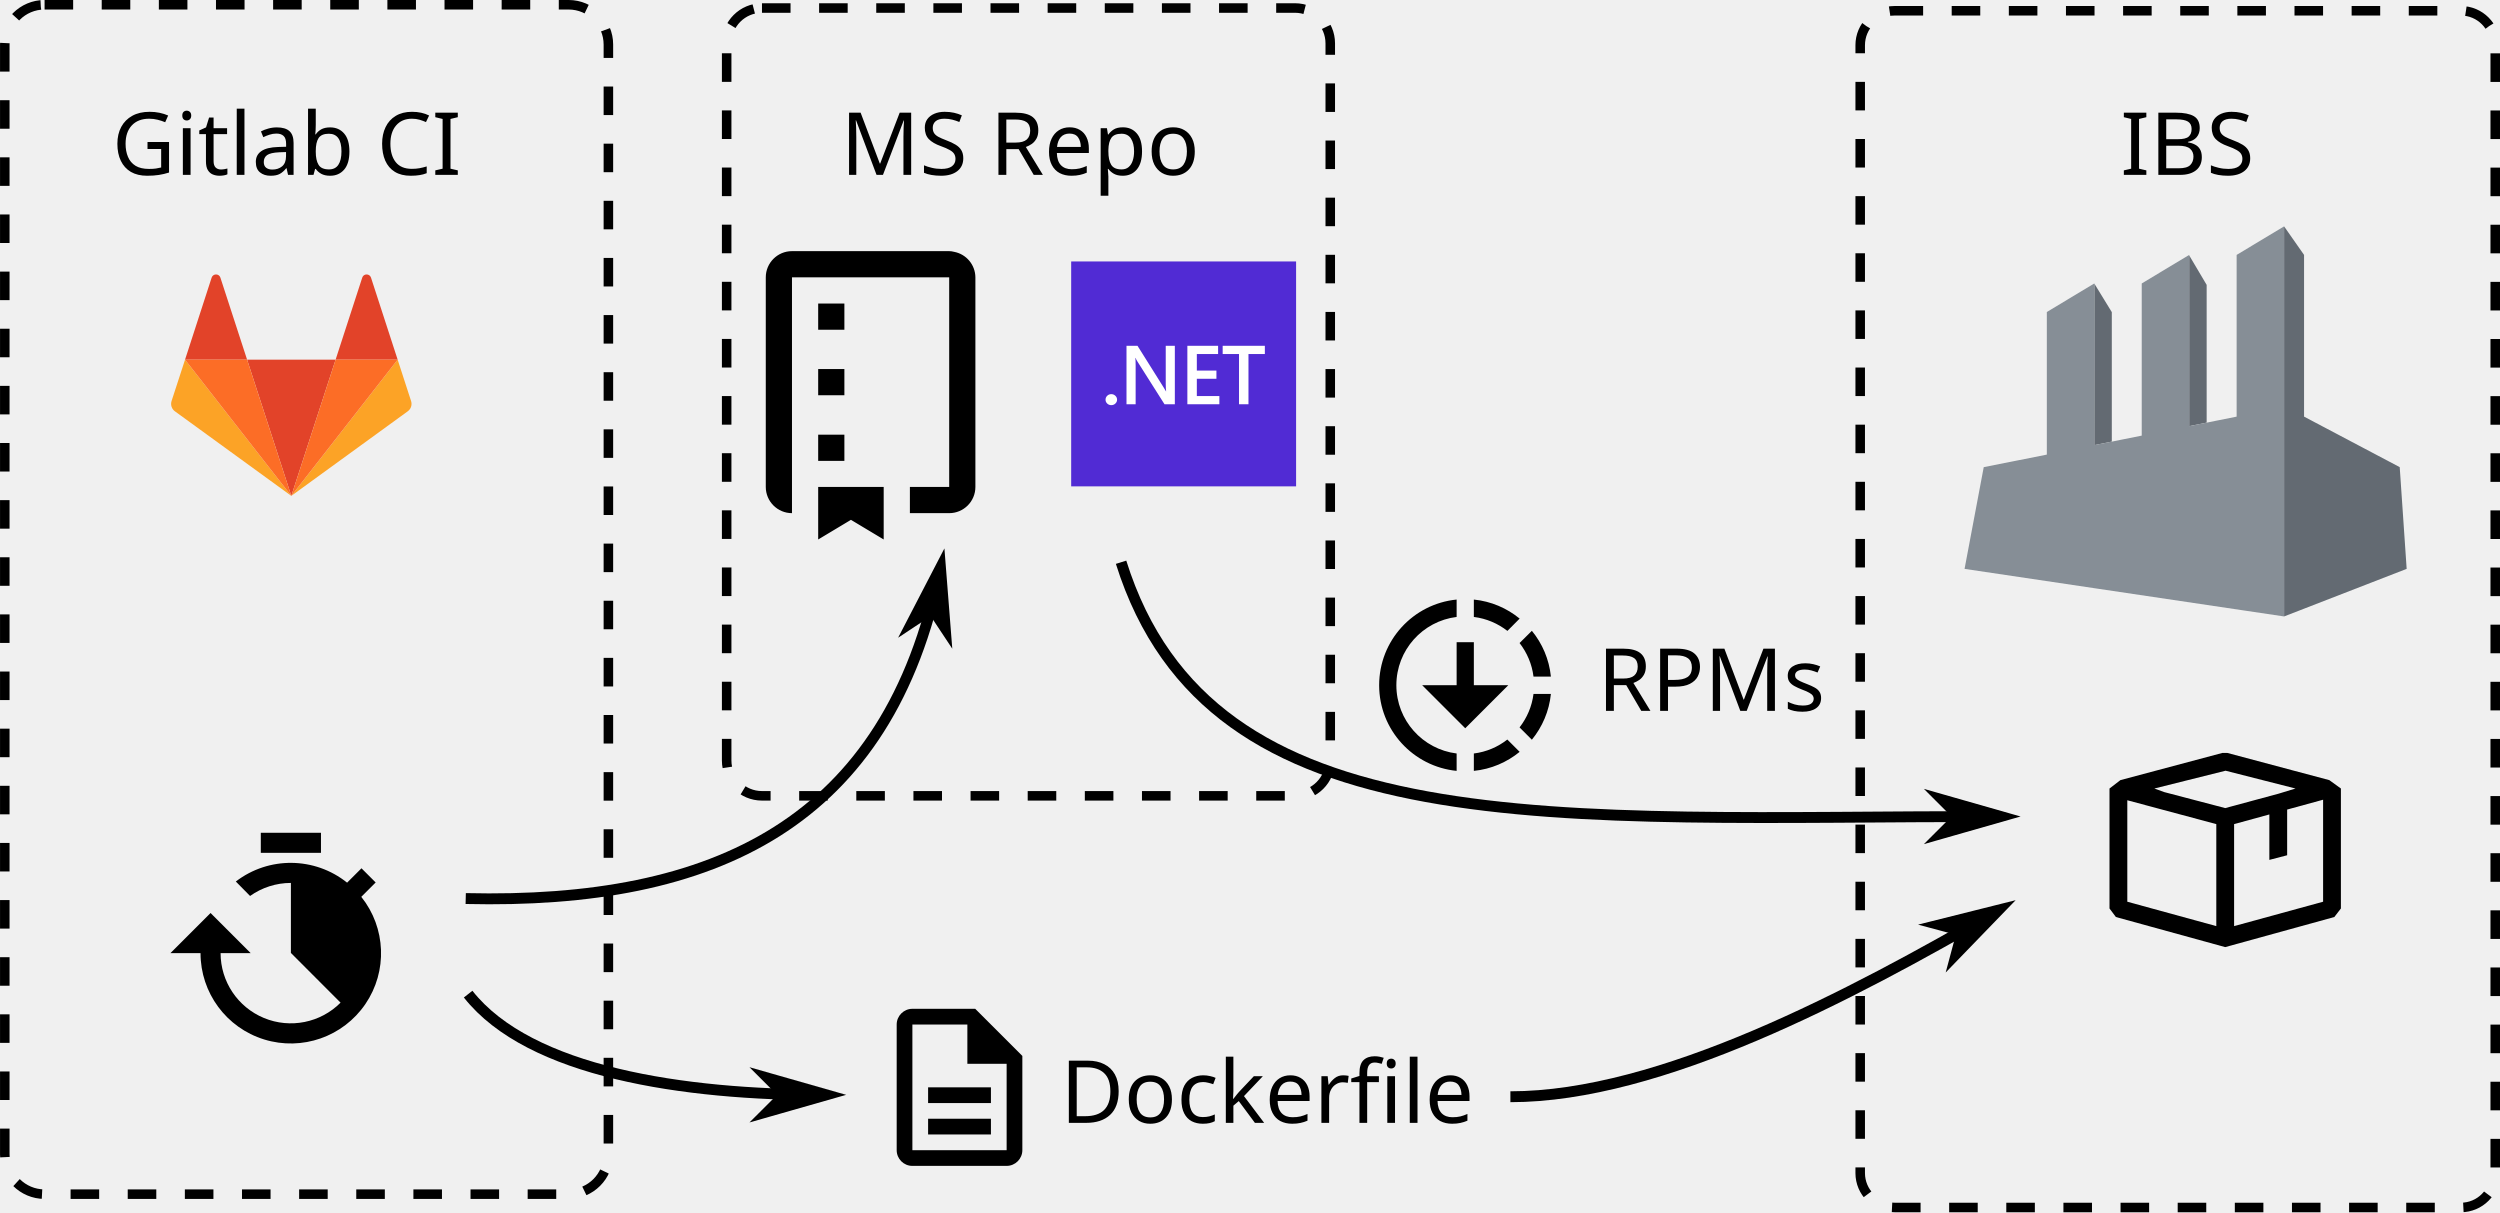
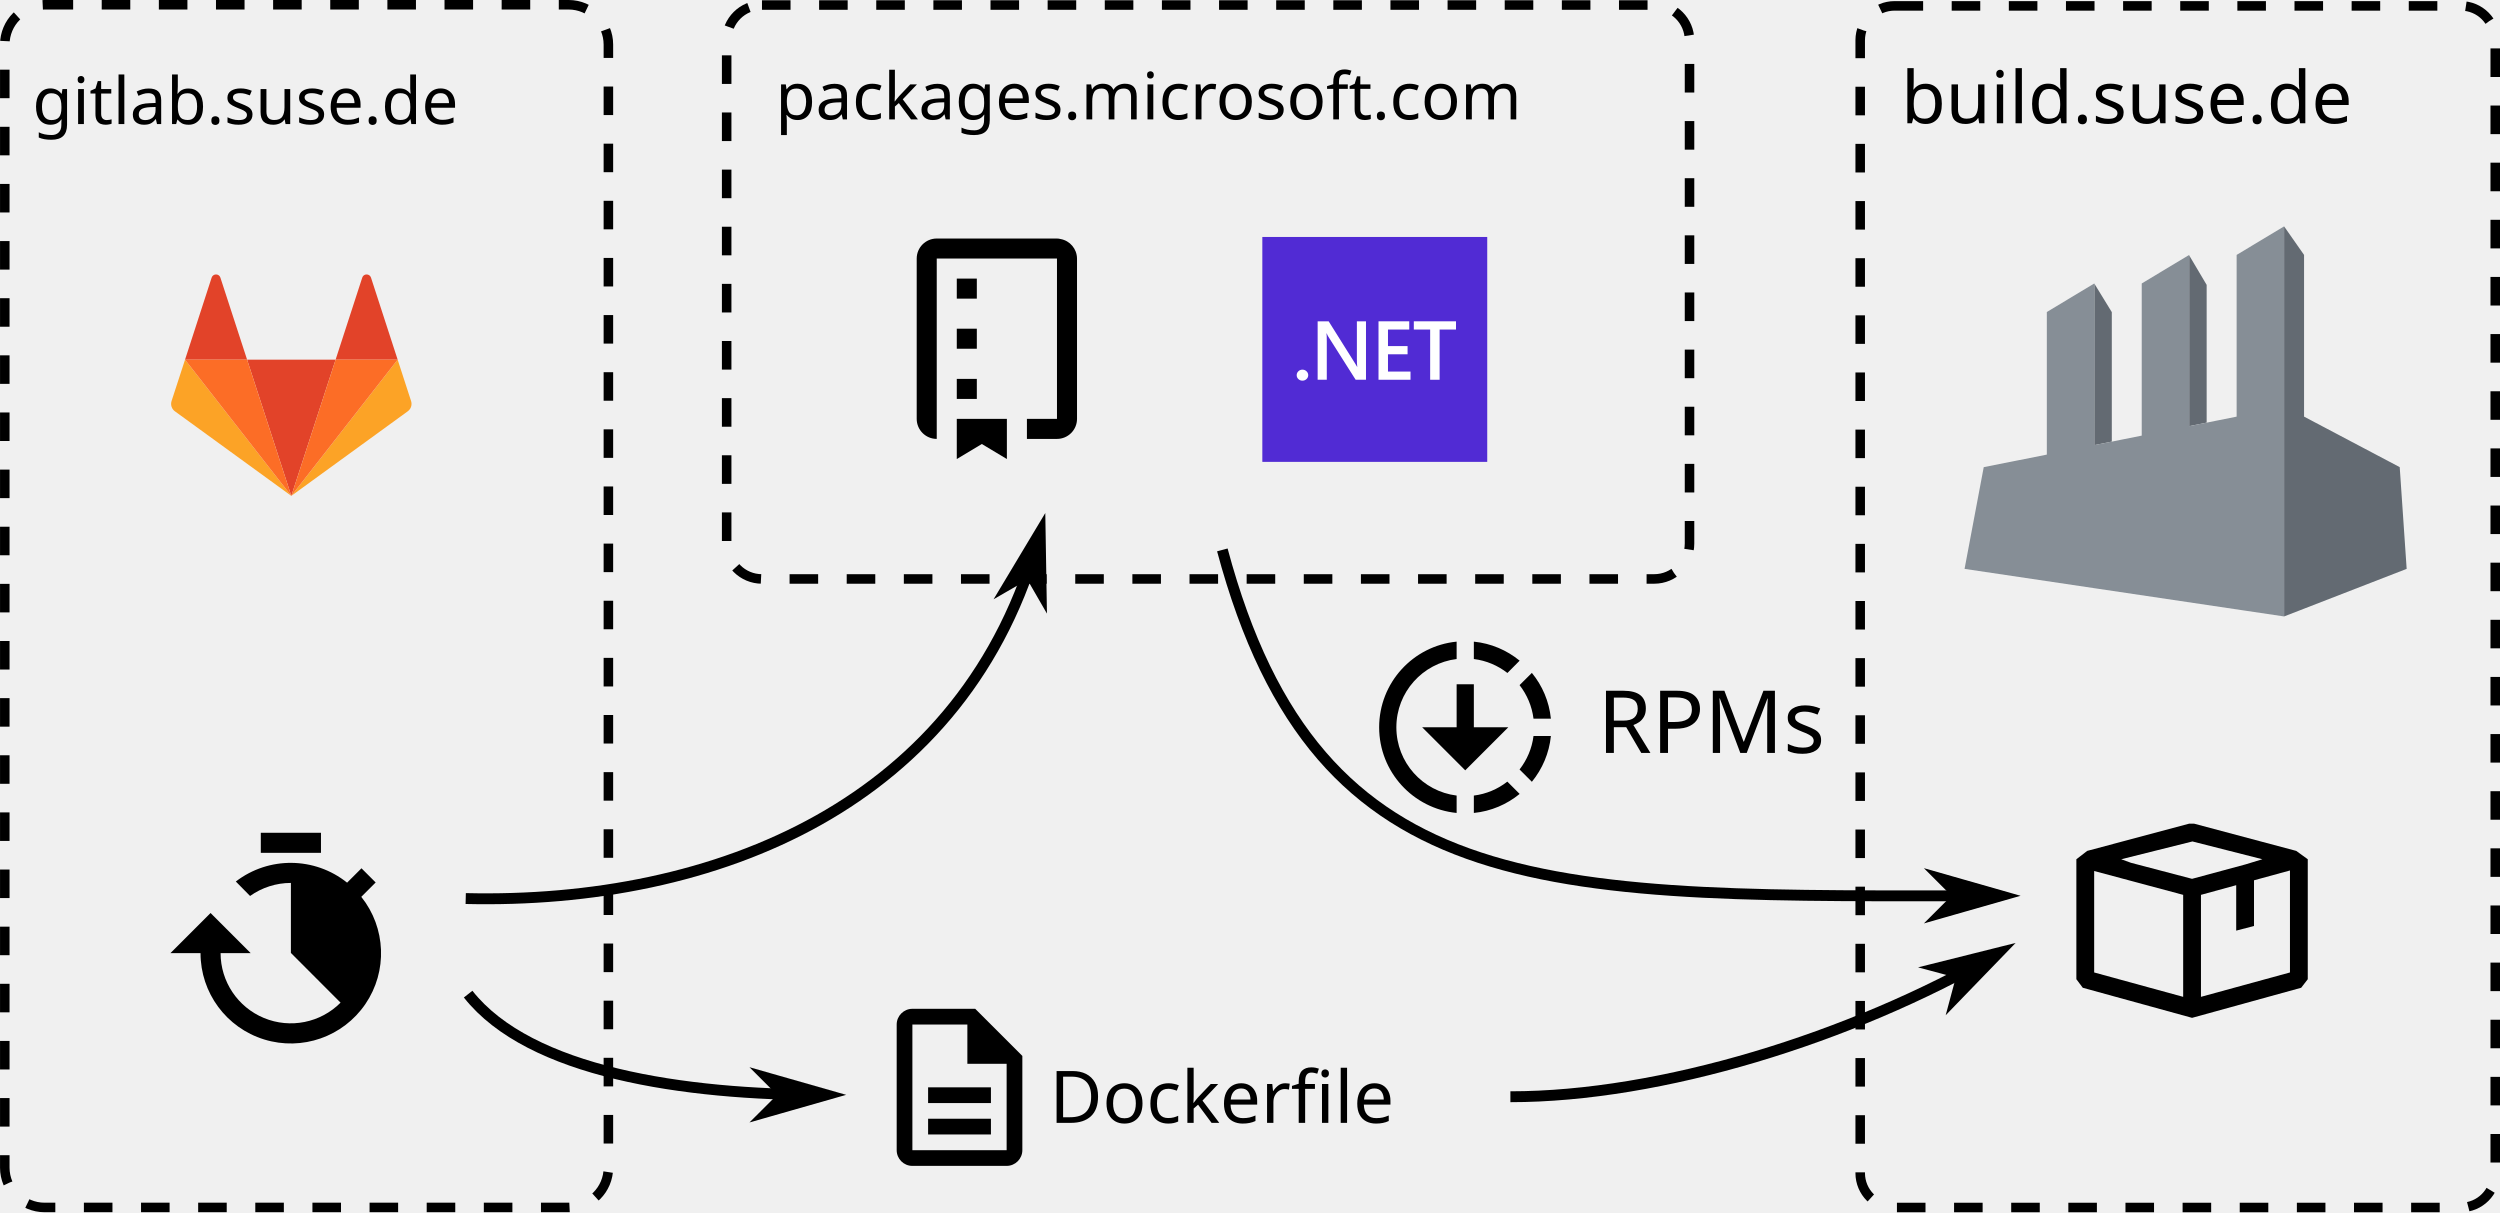
<svg xmlns="http://www.w3.org/2000/svg" width="1837.701" height="891.094" viewBox="0 0 486.225 235.769" version="1.1" id="svg5">
  <defs id="defs2">
    <marker style="overflow:visible" id="Arrow1Mend" refX="0" refY="0" orient="auto">
      <path transform="matrix(-0.4,0,0,-0.4,-4,0)" style="fill:context-stroke;fill-rule:evenodd;stroke:context-stroke;stroke-width:1pt" d="M 0,0 5,-5 -12.5,0 5,5 Z" id="path1406" />
    </marker>
    <marker style="overflow:visible" id="Arrow1Lstart" refX="0" refY="0" orient="auto">
      <path transform="matrix(0.8,0,0,0.8,10,0)" style="fill:context-stroke;fill-rule:evenodd;stroke:context-stroke;stroke-width:1pt" d="M 0,0 5,-5 -12.5,0 5,5 Z" id="path1397" />
    </marker>
    <marker style="overflow:visible" id="Arrow1Mend-2" refX="0" refY="0" orient="auto">
      <path transform="matrix(-0.4,0,0,-0.4,-4,0)" style="fill:context-stroke;fill-rule:evenodd;stroke:context-stroke;stroke-width:1pt" d="M 0,0 5,-5 -12.5,0 5,5 Z" id="path1406-9" />
    </marker>
    <marker style="overflow:visible" id="Arrow1Mend-9" refX="0" refY="0" orient="auto">
      <path transform="matrix(-0.4,0,0,-0.4,-4,0)" style="fill:context-stroke;fill-rule:evenodd;stroke:context-stroke;stroke-width:1pt" d="M 0,0 5,-5 -12.5,0 5,5 Z" id="path1406-3" />
    </marker>
    <marker style="overflow:visible" id="Arrow1Mend-26" refX="0" refY="0" orient="auto">
      <path transform="matrix(-0.4,0,0,-0.4,-4,0)" style="fill:context-stroke;fill-rule:evenodd;stroke:context-stroke;stroke-width:1pt" d="M 0,0 5,-5 -12.5,0 5,5 Z" id="path1406-1" />
    </marker>
  </defs>
  <g id="layer1" transform="translate(-17.72933,-31.08335)">
-     <g style="fill:none" id="g845" transform="matrix(0.09592475,0,0,0.09592475,226.0639,81.93405)">
+     <g style="fill:none" id="g845" transform="matrix(0.09592475,0,0,0.09592475,263.2402,77.17154)">
      <rect width="456" height="456" fill="#512bd4" id="rect824" x="0" y="0" />
      <path d="m 81.274,291.333 c -3.224,0 -5.965,-1.074 -8.222,-3.223 -2.257,-2.204 -3.385,-4.821 -3.385,-7.851 0,-3.086 1.129,-5.73 3.385,-7.934 2.257,-2.204 4.998,-3.306 8.222,-3.306 3.278,0 6.045,1.102 8.303,3.306 2.311,2.204 3.466,4.848 3.466,7.934 0,3.03 -1.155,5.647 -3.466,7.851 -2.257,2.149 -5.024,3.223 -8.303,3.223 z" fill="#ffffff" id="path826" />
      <path d="m 210.167,289.515 h -20.958 l -55.215,-87.109 c -1.397,-2.204 -2.553,-4.491 -3.466,-6.86 h -0.484 c 0.43,2.535 0.645,7.962 0.645,16.281 v 77.688 h -18.54 V 171 h 22.328 l 53.362,85.043 c 2.257,3.527 3.708,5.951 4.353,7.273 h 0.322 c -0.537,-3.14 -0.806,-8.457 -0.806,-15.951 V 171 h 18.459 z" fill="#ffffff" id="path828" />
      <path d="M 300.449,289.515 H 235.561 V 171 h 62.309 v 16.695 h -43.124 v 33.554 h 39.739 v 16.612 h -39.739 v 35.042 h 45.703 z" fill="#ffffff" id="path830" />
      <path d="m 392.667,187.695 h -33.21 v 101.82 H 340.272 V 187.695 H 307.143 V 171 h 85.524 z" fill="#ffffff" id="path832" />
    </g>
    <g id="g1152" transform="matrix(0.3160785,0,0,0.3160785,-116.226,130.5741)">
      <rect x="584.276" y="197.661" width="37.027" height="12.342" id="rect2" style="stroke-width:6.171" />
      <path d="m 646.107,237.086 8.848,-8.848 -8.727,-8.727 -8.845,8.845 a 55.471,55.471 0 0 0 -68.474,-0.702 l 8.763,8.887 a 43.433,43.433 0 0 1 25.055,-8.023 l 0.07,0.003 -0.003,43.07 30.567,30.603 a 43.207,43.207 0 0 1 -73.826,-30.477 h 18.514 l -24.685,-24.685 -24.685,24.685 h 18.514 a 55.541,55.541 0 1 0 98.921,-34.63 z" id="path4-6" style="stroke-width:6.171" />
    </g>
-     <rect style="fill:none;stroke:#000000;stroke-width:1.852;stroke-miterlimit:4;stroke-dasharray:5.556, 5.556;stroke-dashoffset:0;stroke-opacity:1;stop-color:#000000" id="rect1176" width="117.394" height="231.326" x="18.66" y="32.009" ry="7.74" />
-     <rect style="fill:none;stroke:#000000;stroke-width:1.852;stroke-miterlimit:4;stroke-dasharray:5.556, 5.556;stroke-dashoffset:0;stroke-opacity:1;stop-color:#000000" id="rect1176-2" width="117.394" height="153.223" x="159.058" y="32.641" ry="6.868" />
-     <rect style="fill:none;stroke:#000000;stroke-width:1.852;stroke-miterlimit:4;stroke-dasharray:5.556, 5.556;stroke-dashoffset:0;stroke-opacity:1;stop-color:#000000" id="rect1176-7" width="123.507" height="232.746" x="379.521" y="33.18" ry="6.681" />
-     <g id="g1327" transform="translate(-43.17895,-10.73446)">
-       <polygon points="8,19 8,23.01 10.5,21.51 13,23.01 13,19 " id="polygon2" transform="matrix(2.54796,0,0,2.54796,199.6532,88.11334)" />
+     <rect style="fill:none;stroke:#000000;stroke-width:1.852;stroke-miterlimit:4;stroke-dasharray:5.556, 5.556;stroke-dashoffset:0;stroke-opacity:1;stop-color:#000000" id="rect1176" width="117.394" height="233.913" x="18.66" y="32.009" ry="7.74" />
+     <rect style="fill:none;stroke:#000000;stroke-width:1.852;stroke-miterlimit:4;stroke-dasharray:5.556, 5.556;stroke-dashoffset:0;stroke-opacity:1;stop-color:#000000" id="rect1176-2" width="187.267" height="111.621" x="159.058" y="32.062" ry="6.868" />
+     <rect style="fill:none;stroke:#000000;stroke-width:1.852;stroke-miterlimit:4;stroke-dasharray:5.556, 5.556;stroke-dashoffset:0;stroke-opacity:1;stop-color:#000000" id="rect1176-7" width="123.508" height="233.699" x="379.521" y="32.227" ry="6.681" />
+     <g id="g1327" transform="matrix(0.7647938,0,0,0.7647938,35.53059,8.136423)">
+       <polygon points="10.5,21.51 13,23.01 13,19 8,19 8,23.01 " id="polygon2" transform="matrix(2.54796,0,0,2.54796,199.6532,88.11334)" />
      <rect x="220.037" y="100.853" width="5.096" height="5.096" id="rect4" style="stroke-width:2.548" />
      <rect x="220.037" y="113.593" width="5.096" height="5.096" id="rect6" style="stroke-width:2.548" />
      <rect x="220.037" y="126.358" width="5.096" height="5.096" id="rect8" style="stroke-width:2.548" />
      <path d="m 246.434,90.789 a 3.746,3.746 0 0 0 -0.917,-0.127 h -30.576 a 5.096,5.096 0 0 0 -5.096,5.096 v 40.767 a 5.096,5.096 0 0 0 5.096,5.096 V 95.758 h 30.576 v 40.767 h -7.644 v 5.096 h 7.644 a 5.096,5.096 0 0 0 5.096,-5.096 V 95.758 a 5.096,5.096 0 0 0 -4.179,-4.969 z" id="path10-7" style="stroke-width:2.548" />
    </g>
-     <path style="fill:none;stroke:#000000;stroke-width:2.117;stroke-linecap:butt;stroke-linejoin:miter;stroke-miterlimit:4;stroke-dasharray:none;stroke-opacity:1;marker-end:url(#Arrow1Mend)" d="m 108.306,205.843 c 48.431,1.141 82.264,-14.615 92.273,-64.01" id="path1362" />
-     <path style="fill:none;stroke:#000000;stroke-width:2.117;stroke-linecap:butt;stroke-linejoin:miter;stroke-miterlimit:4;stroke-dasharray:none;stroke-opacity:1;marker-end:url(#Arrow1Mend-2)" d="m 235.767,140.433 c 17.452,55.655 84.061,49.452 170.778,49.452" id="path1362-1" />
-     <path d="m 313.285,151.392 c -2.478,-2.026 -5.542,-3.365 -8.908,-3.7 v 3.382 c 2.445,0.301 4.671,1.273 6.53,2.713 z m 2.696,11.285 h 3.382 c -0.335,-3.366 -1.674,-6.43 -3.7,-8.908 l -2.394,2.378 c 1.44,1.859 2.411,4.085 2.712,6.53 z m -2.712,9.879 2.394,2.394 c 2.026,-2.478 3.366,-5.559 3.7,-8.908 h -3.382 c -0.301,2.428 -1.273,4.655 -2.712,6.513 z m -8.891,5.073 v 3.382 c 3.366,-0.335 6.43,-1.674 8.908,-3.7 l -2.394,-2.394 c -1.842,1.44 -4.069,2.411 -6.513,2.713 z m 0,-13.278 v -8.372 h -3.349 v 8.372 h -6.697 l 8.372,8.372 8.372,-8.372 z m -3.349,13.278 v 3.382 c -8.456,-0.837 -15.069,-7.97 -15.069,-16.66 0,-8.69 6.614,-15.823 15.069,-16.66 v 3.382 c -6.614,0.82 -11.721,6.446 -11.721,13.278 0,6.831 5.107,12.457 11.721,13.278 z" id="path2-6" style="stroke-width:1.674" />
+     <path style="fill:none;stroke:#000000;stroke-width:2.117;stroke-linecap:butt;stroke-linejoin:miter;stroke-miterlimit:4;stroke-dasharray:none;stroke-opacity:1;marker-end:url(#Arrow1Mend)" d="m 108.306,205.843 c 48.431,1.141 97.516,-18.236 111.642,-70.955" id="path1362" />
+     <path style="fill:none;stroke:#000000;stroke-width:2.117;stroke-linecap:butt;stroke-linejoin:miter;stroke-miterlimit:4;stroke-dasharray:none;stroke-opacity:1;marker-end:url(#Arrow1Mend-2)" d="m 255.463,138.034 c 18.737,69.927 64.366,67.272 151.082,67.272" id="path1362-1" />
+     <path d="m 313.285,159.576 c -2.478,-2.026 -5.542,-3.365 -8.908,-3.7 v 3.382 c 2.445,0.301 4.671,1.273 6.53,2.713 z m 2.696,11.285 h 3.382 c -0.335,-3.366 -1.674,-6.43 -3.7,-8.908 l -2.394,2.378 c 1.44,1.859 2.411,4.085 2.712,6.53 z m -2.712,9.879 2.394,2.394 c 2.026,-2.478 3.366,-5.559 3.7,-8.908 h -3.382 c -0.301,2.428 -1.273,4.655 -2.712,6.513 z m -8.891,5.073 v 3.382 c 3.366,-0.335 6.43,-1.674 8.908,-3.7 l -2.394,-2.394 c -1.842,1.44 -4.069,2.411 -6.513,2.713 z m 0,-13.278 v -8.372 h -3.349 v 8.372 h -6.697 l 8.372,8.372 8.372,-8.372 z m -3.349,13.278 v 3.382 c -8.456,-0.837 -15.069,-7.97 -15.069,-16.66 0,-8.69 6.614,-15.823 15.069,-16.66 v 3.382 c -6.614,0.82 -11.721,6.446 -11.721,13.278 0,6.831 5.107,12.457 11.721,13.278 z" id="path2-6" style="stroke-width:1.674" />
    <g id="g2560" transform="matrix(0.1384955,0,0,0.1384955,33.83817,67.29776)">
      <path id="path50_5_" class="st3" d="m 292.778,434.892 v 0 L 354.977,243.57 H 230.669 Z" />
      <path id="path66_12_" class="st4" d="m 143.549,243.57 v 0 l -18.941,58.126 c -1.714,5.278 0.137,11.104 4.661,14.394 l 163.509,118.801 z" />
      <path id="path74_5_" class="st3" d="m 143.549,243.57 h 87.12 L 193.175,128.346 c -1.919,-5.895 -10.282,-5.895 -12.27,0 z" />
      <path id="path82_12_" class="st4" d="m 442.097,243.57 v 0 l 18.873,58.126 c 1.714,5.278 -0.137,11.104 -4.661,14.394 L 292.778,434.892 Z" />
      <path id="path86_5_" class="st3" d="m 442.097,243.57 h -87.12 l 37.425,-115.224 c 1.919,-5.895 10.282,-5.895 12.27,0 z" />
      <polygon class="st5" points="442.097,243.57 292.778,434.892 354.977,243.57 " id="polygon2556" />
      <polygon class="st5" points="230.669,243.57 292.778,434.892 143.549,243.57 " id="polygon2558" />
    </g>
    <g id="spacing_guides" class="st14" transform="matrix(0.2645833,0,0,0.2645833,-1.382831,203.2425)">
      <path id="path40_32_" class="st15" d="M -1,0 V 124 H 1267 V 0 Z" />
      <path id="path40_31_" class="st15" d="M -1,435 V 559 H 1267 V 435 Z" />
      <path id="path40_30_" class="st15" d="m 261.69,434.551 h 62 v -310 h -62 z" />
      <path id="path40_29_" class="st15" d="m 462.2,560 h 62 V -1 h -62 z" />
      <text transform="translate(256.2529,195)" class="st16 st18 st19" id="text2569">H: 2.5 x</text>
      <text transform="translate(468.4727,282.832)" class="st16 st18 st19" id="text2571">1/2 x</text>
      <text transform="translate(621.2881,500.4978)" class="st16 st18 st19" id="text2573">1x</text>
      <text transform="translate(621.2881,65.4988)" class="st16 st18 st19" id="text2575">1x</text>
      <path id="path40_27_" class="st15" d="M 0,560 H 124 V -1 H 0 Z" />
      <text transform="translate(51.2881,282.832)" class="st16 st18 st19" id="text2578">1x</text>
      <path id="path40_3_" class="st15" d="m 1142,560 h 124 V -1 h -124 z" />
      <text transform="translate(1191.288,282.832)" class="st16 st18 st19" id="text2581">1x</text>
    </g>
    <path d="m 198.235,248.671 h 12.22 v 3.055 h -12.22 z m 0,-6.11 h 12.22 v 3.055 h -12.22 z m 9.165,-15.275 h -12.22 c -1.68,0 -3.055,1.375 -3.055,3.055 v 24.441 c 0,1.68 1.36,3.055 3.04,3.055 h 18.346 c 1.68,0 3.055,-1.375 3.055,-3.055 v -18.331 z m 6.11,27.496 h -18.331 v -24.441 h 10.693 v 7.638 h 7.638 z" id="path2-0" style="stroke-width:1.528" />
    <path style="fill:none;stroke:#000000;stroke-width:2.117;stroke-linecap:butt;stroke-linejoin:miter;stroke-miterlimit:4;stroke-dasharray:none;stroke-opacity:1;marker-end:url(#Arrow1Mend)" d="m 108.775,224.432 c 12.005,15.222 41.982,19.587 69.358,19.587" id="path3802" />
-     <path style="fill:none;stroke:#000000;stroke-width:2.117;stroke-linecap:butt;stroke-linejoin:miter;stroke-miterlimit:4;stroke-dasharray:none;stroke-opacity:1;marker-end:url(#Arrow1Mend-26)" d="m 311.485,244.389 c 29.158,0 66.133,-19.675 94.654,-36.142" id="path3802-8" />
-     <text xml:space="preserve" style="font-size:16.933px;line-height:1.25;font-family:Poppins;-inkscape-font-specification:Poppins;stroke-width:0.265" x="328.437" y="169.336" id="text6606">
-       <tspan id="tspan6604" style="font-size:16.933px;stroke-width:0.265" x="328.437" y="169.336">RPMs</tspan>
+     <path style="fill:none;stroke:#000000;stroke-width:2.117;stroke-linecap:butt;stroke-linejoin:miter;stroke-miterlimit:4;stroke-dasharray:none;stroke-opacity:1;marker-end:url(#Arrow1Mend-26)" d="m 311.485,244.389 c 29.158,0 66.133,-11.364 94.654,-27.83" id="path3802-8" />
+     <text xml:space="preserve" style="font-size:16.933px;line-height:1.25;font-family:Poppins;-inkscape-font-specification:Poppins;stroke-width:0.265" x="328.437" y="177.52" id="text6606">
+       <tspan id="tspan6604" style="font-size:16.933px;stroke-width:0.265" x="328.437" y="177.52">RPMs</tspan>
    </text>
-     <text xml:space="preserve" style="font-size:16.933px;line-height:1.25;font-family:Poppins;-inkscape-font-specification:Poppins;stroke-width:0.265" x="223.967" y="249.467" id="text6606-0">
-       <tspan id="tspan6604-6" style="font-size:16.933px;stroke-width:0.265" x="223.967" y="249.467">Dockerfile</tspan>
+     <text xml:space="preserve" style="font-size:14.111px;line-height:1.25;font-family:Poppins;-inkscape-font-specification:Poppins;stroke-width:0.265" x="221.851" y="249.467" id="text6606-0">
+       <tspan id="tspan6604-6" style="font-style:normal;font-variant:normal;font-weight:normal;font-stretch:normal;font-size:14.111px;font-family:'Roboto Mono';-inkscape-font-specification:'Roboto Mono';stroke-width:0.265" x="221.851" y="249.467">Dockerfile</tspan>
    </text>
-     <text xml:space="preserve" style="font-size:16.933px;line-height:1.25;font-family:Poppins;-inkscape-font-specification:Poppins;stroke-width:0.265" x="39.529" y="65.094" id="text16235">
-       <tspan id="tspan16233" style="font-size:16.933px;stroke-width:0.265" x="39.529" y="65.094">Gitlab CI</tspan>
+     <text xml:space="preserve" style="font-size:12.7px;line-height:1.25;font-family:Poppins;-inkscape-font-specification:Poppins;stroke-width:0.265" x="168.559" y="54.301" id="text16235-2">
+       <tspan id="tspan16233-0" style="font-style:normal;font-variant:normal;font-weight:normal;font-stretch:normal;font-size:12.7px;font-family:'Roboto Mono';-inkscape-font-specification:'Roboto Mono';stroke-width:0.265" x="168.559" y="54.301">packages.microsoft.com</tspan>
    </text>
-     <text xml:space="preserve" style="font-size:16.933px;line-height:1.25;font-family:Poppins;-inkscape-font-specification:Poppins;stroke-width:0.265" x="181.221" y="65.094" id="text16235-2">
-       <tspan id="tspan16233-0" style="font-size:16.933px;stroke-width:0.265" x="181.221" y="65.094">MS Repo</tspan>
+     <path fill-rule="evenodd" clip-rule="evenodd" d="m 444.445,191.275 19.871,5.297 2.25,1.627 v 23.333 l -1.281,1.662 -21.221,5.851 -21.256,-5.851 -1.246,-1.662 v -23.333 l 2.112,-1.627 19.837,-5.297 z m -0.311,3.462 -13.848,3.462 1.904,0.692 11.874,3.116 10.386,-2.804 3.289,-1.004 z m -19.11,25.48 17.309,4.743 v -19.837 l -17.309,-4.639 z m 20.771,-15.094 v 19.837 l 17.309,-4.743 v -19.837 l -6.993,1.914 v 8.887 l -3.462,0.9 v -8.838 z" id="path37492" style="stroke-width:3.462" />
+     <g id="g167094">
+       <path fill="#636a72" d="m 461.961,75.11 v 35.157 1.85 38.858 l 23.841,-9.252 -1.352,-19.787 -18.604,-9.823 V 80.661 Z m -18.458,5.636 v 33.214 l 3.4,-0.681 V 86.49 Z m -18.449,5.492 -0.008,31.415 3.409,-0.683 V 91.789 Z" id="path84629" style="stroke-width:0.168" />
+       <path d="m 461.961,75.11 -9.229,5.551 v 31.453 l -3.4,0.681 -4.371,0.874 -1.457,0.292 V 80.661 l -9.229,5.552 v 29.594 l -3.886,0.777 -4.371,0.874 -0.972,0.195 V 86.213 l -9.229,5.551 v 27.736 l -12.271,2.437 -3.729,19.787 26.2,3.901 27.656,4.118 8.288,1.234 v -27.382 -11.477 -1.85 z" fill="#868e96" id="path84631" style="stroke-width:0.168" />
+     </g>
+     <text xml:space="preserve" style="font-style:normal;font-weight:normal;font-size:14.111px;line-height:1.25;font-family:sans-serif;fill:#000000;fill-opacity:1;stroke:none;stroke-width:0.265" x="387.488" y="55.053" id="text5934-9-9">
+       <tspan id="tspan5932-0-6" style="font-style:normal;font-variant:normal;font-weight:normal;font-stretch:normal;font-size:14.111px;font-family:'Roboto Mono';-inkscape-font-specification:'Roboto Mono';stroke-width:0.265" x="387.488" y="55.053">build.suse.de</tspan>
    </text>
-     <text xml:space="preserve" style="font-size:16.933px;line-height:1.25;font-family:Poppins;-inkscape-font-specification:Poppins;stroke-width:0.265" x="430.124" y="65.094" id="text16235-2-2">
-       <tspan id="tspan16233-0-3" style="font-size:16.933px;stroke-width:0.265" x="430.124" y="65.094">IBS</tspan>
+     <text xml:space="preserve" style="font-style:normal;font-weight:normal;font-size:12.7px;line-height:1.25;font-family:sans-serif;fill:#000000;fill-opacity:1;stroke:none;stroke-width:0.265" x="24.037" y="55.215" id="text5934-9-9-9">
+       <tspan id="tspan5932-0-6-3" style="font-style:normal;font-variant:normal;font-weight:normal;font-stretch:normal;font-size:12.7px;font-family:'Roboto Mono';-inkscape-font-specification:'Roboto Mono';stroke-width:0.265" x="24.037" y="55.215">gitlab.suse.de</tspan>
    </text>
-     <path fill-rule="evenodd" clip-rule="evenodd" d="m 450.891,177.517 19.871,5.297 2.25,1.627 v 23.333 l -1.281,1.662 -21.221,5.851 -21.256,-5.851 -1.246,-1.662 v -23.333 l 2.112,-1.627 19.837,-5.297 z m -0.311,3.462 -13.848,3.462 1.904,0.692 11.874,3.116 10.386,-2.804 3.289,-1.004 z m -19.11,25.48 17.309,4.743 v -19.837 l -17.309,-4.639 z m 20.771,-15.094 v 19.837 l 17.309,-4.743 v -19.837 l -6.993,1.914 v 8.887 l -3.462,0.9 v -8.838 z" id="path37492" style="stroke-width:3.462" />
-     <path fill="#636a72" d="m 461.961,75.11 v 35.157 1.85 38.858 l 23.841,-9.252 -1.352,-19.787 -18.604,-9.823 V 80.661 Z m -18.458,5.636 v 33.214 l 3.4,-0.681 V 86.49 Z m -18.449,5.492 -0.008,31.415 3.409,-0.683 V 91.789 Z" id="path84629" style="stroke-width:0.168" />
-     <path d="m 461.961,75.11 -9.229,5.551 v 31.453 l -3.4,0.681 -4.371,0.874 -1.457,0.292 V 80.661 l -9.229,5.552 v 29.594 l -3.886,0.777 -4.371,0.874 -0.972,0.195 V 86.213 l -9.229,5.551 v 27.736 l -12.271,2.437 -3.729,19.787 26.2,3.901 27.656,4.118 8.288,1.234 v -27.382 -11.477 -1.85 z" fill="#868e96" id="path84631" style="stroke-width:0.168" />
  </g>
  <style type="text/css" id="style1092">
	.st0{fill:#737373;}
	.st1{fill:#F25022;}
	.st2{fill:#7FBA00;}
	.st3{fill:#00A4EF;}
	.st4{fill:#FFB900;}
</style>
  <style type="text/css" id="style2536">
	.st0{fill:#FAFAFA;}
	.st1{fill:#F0F0F0;}
	.st2{fill:#FFFFFF;}
	.st3{fill:#E24329;}
	.st4{fill:#FCA326;}
	.st5{fill:#FC6D26;}
	.st6{fill:#8C929D;}
	.st7{fill:#2E2E2E;}
	.st8{fill:none;stroke:#FCA326;stroke-width:16;stroke-linecap:round;stroke-linejoin:round;stroke-miterlimit:10;}
	.st9{fill:none;stroke:#FC6D26;stroke-width:16;stroke-linecap:round;stroke-linejoin:round;stroke-miterlimit:10;}
	.st10{fill:none;stroke:#E24329;stroke-width:16;stroke-linecap:round;stroke-linejoin:round;stroke-miterlimit:10;}
	.st11{fill:none;stroke:#F0F0F0;stroke-miterlimit:10;}
	.st12{fill:#231F20;}
	.st13{fill:none;stroke:#231F20;stroke-width:16;stroke-linecap:round;stroke-linejoin:round;stroke-miterlimit:10;}
	.st14{display:none;}
	.st15{display:inline;opacity:0.1;fill:#E828E3;}
	.st16{display:inline;}
	.st17{opacity:0.1;fill:#E828E3;}
	.st18{font-family:'SourceSansPro-Semibold';}
	.st19{font-size:24px;}
	.st20{display:inline;fill:#DB3B21;}
	.st21{display:inline;fill:#FC6D26;}
	.st22{display:inline;fill:#2E2E2E;}
	.st23{display:inline;fill:#6E49CB;}
	.st24{display:inline;fill:#380D75;}
	.st25{display:inline;fill:#FCA121;}
	.st26{opacity:0.6;fill:none;stroke:#231F20;stroke-width:2;stroke-miterlimit:10;stroke-dasharray:12,6;}
	.st27{fill:none;stroke:#444444;stroke-width:1.534;stroke-miterlimit:10;}
</style>
</svg>
